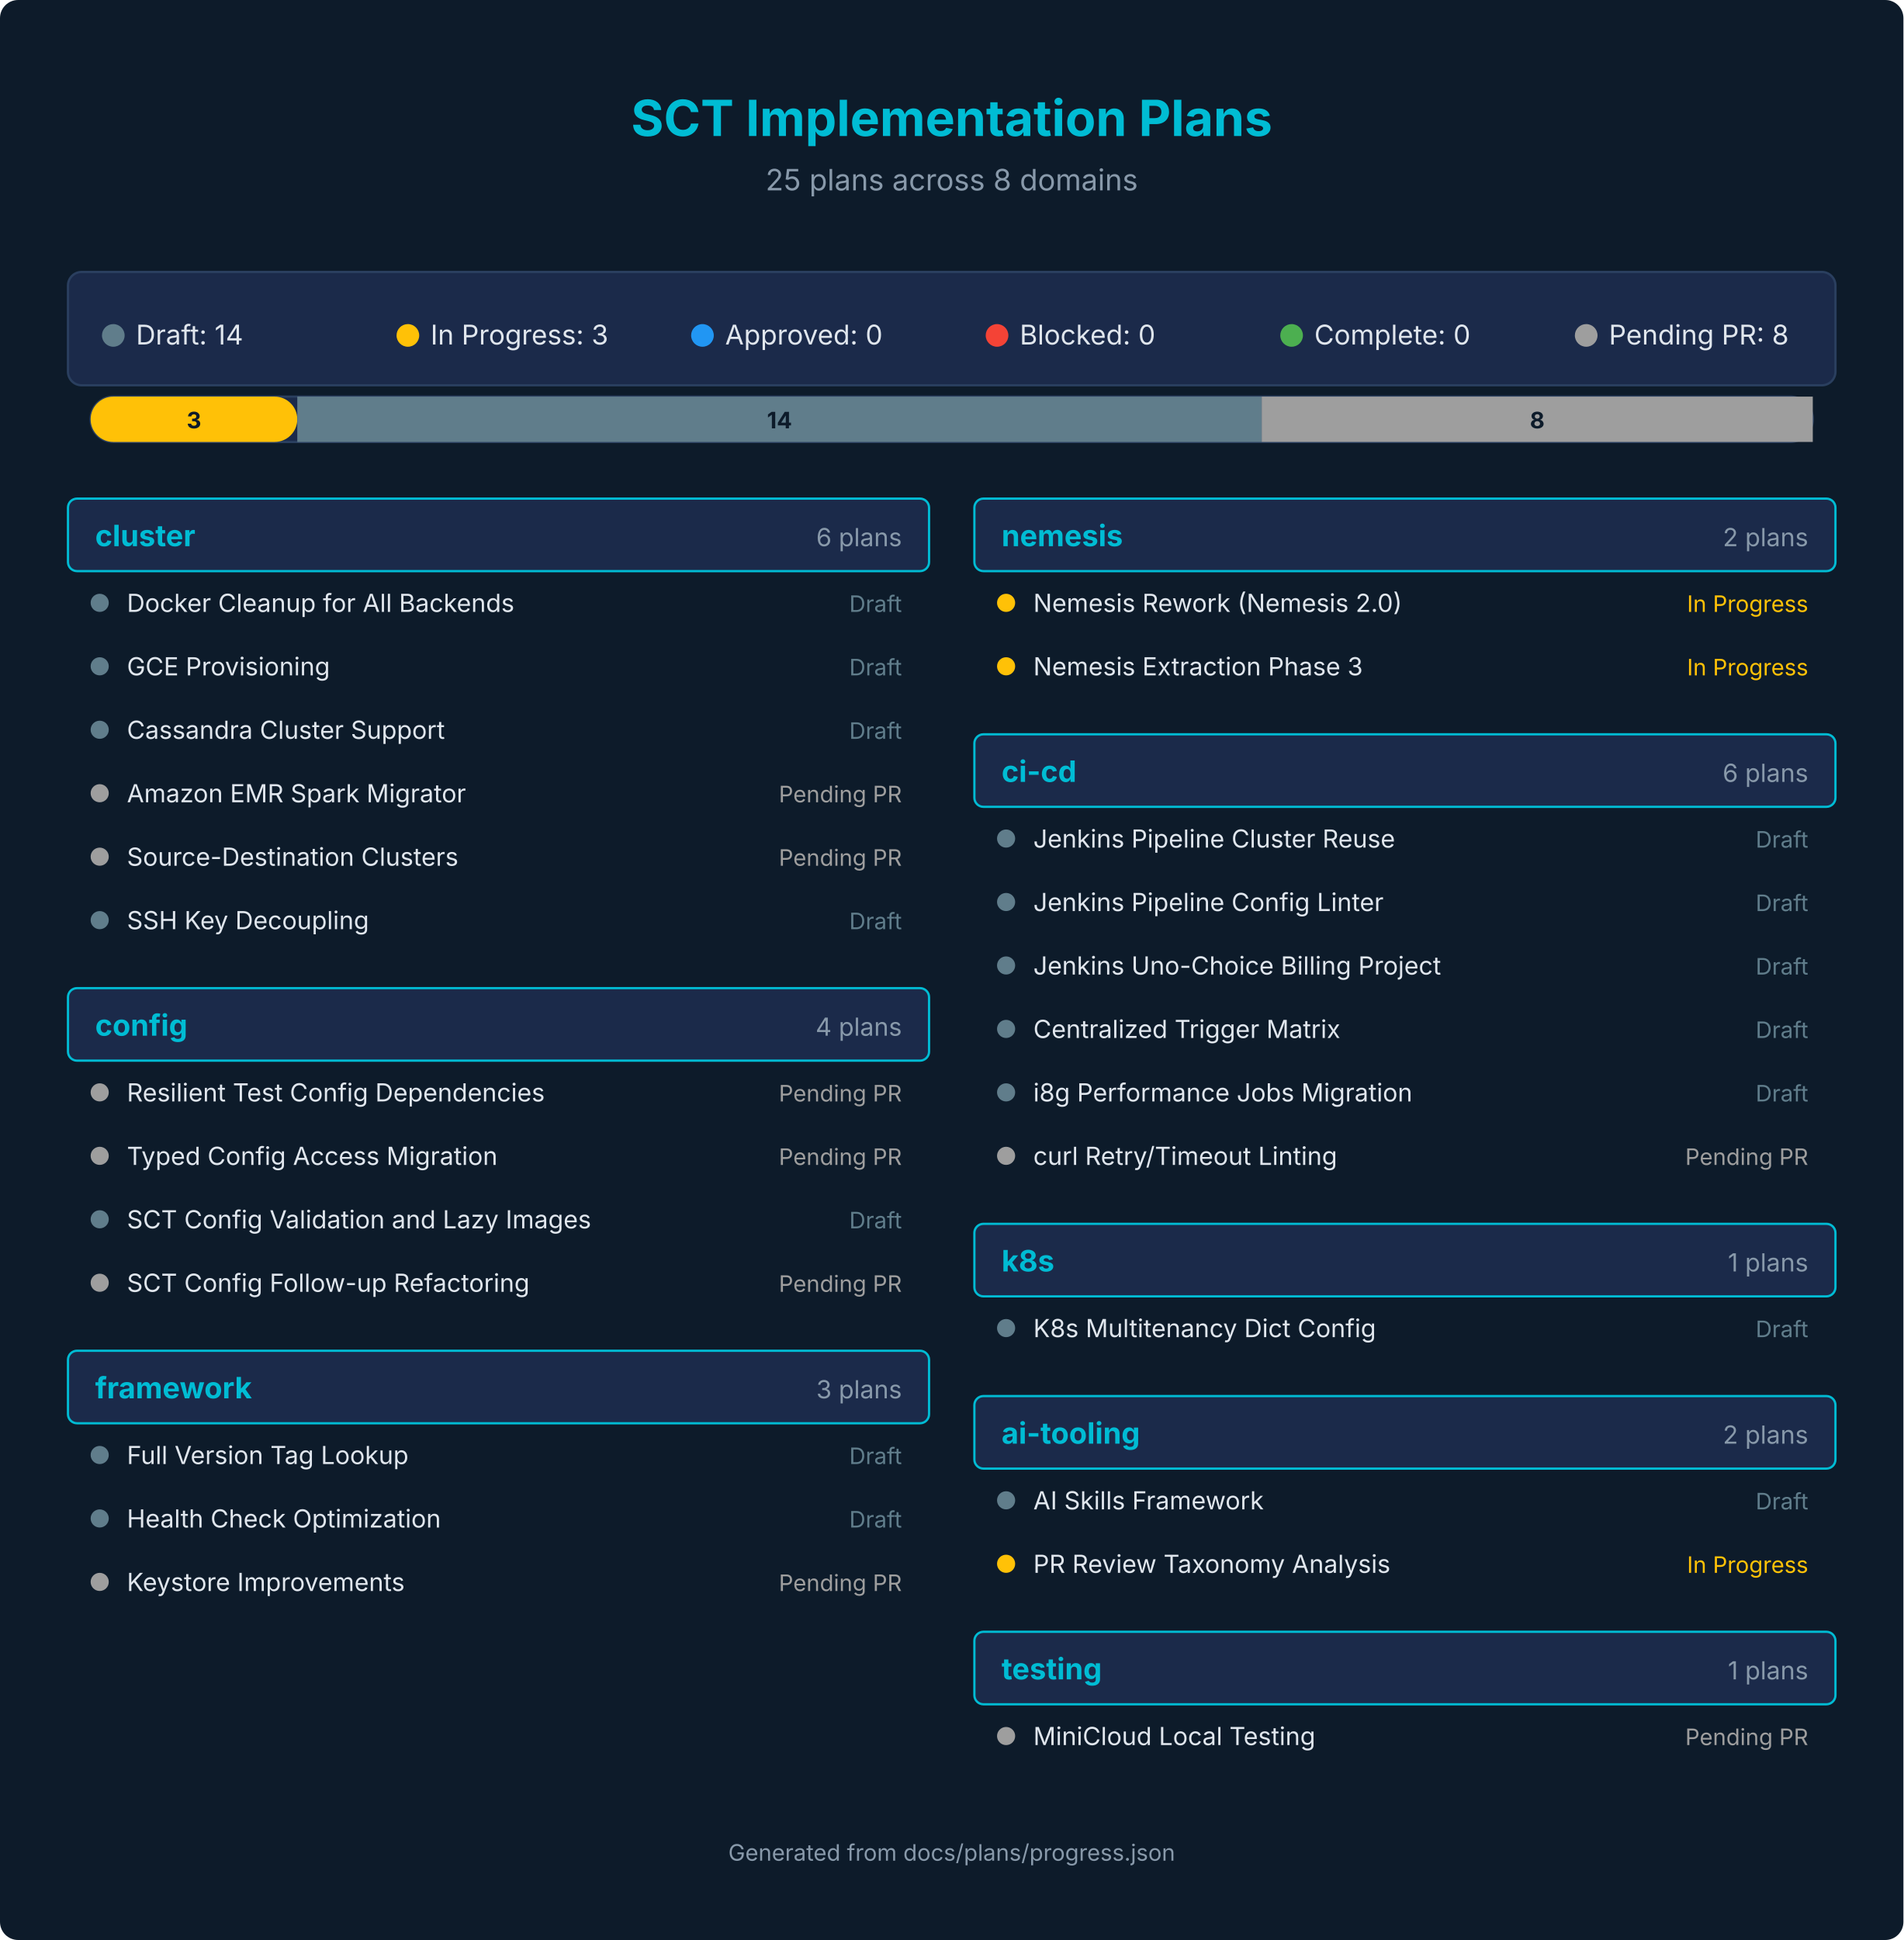
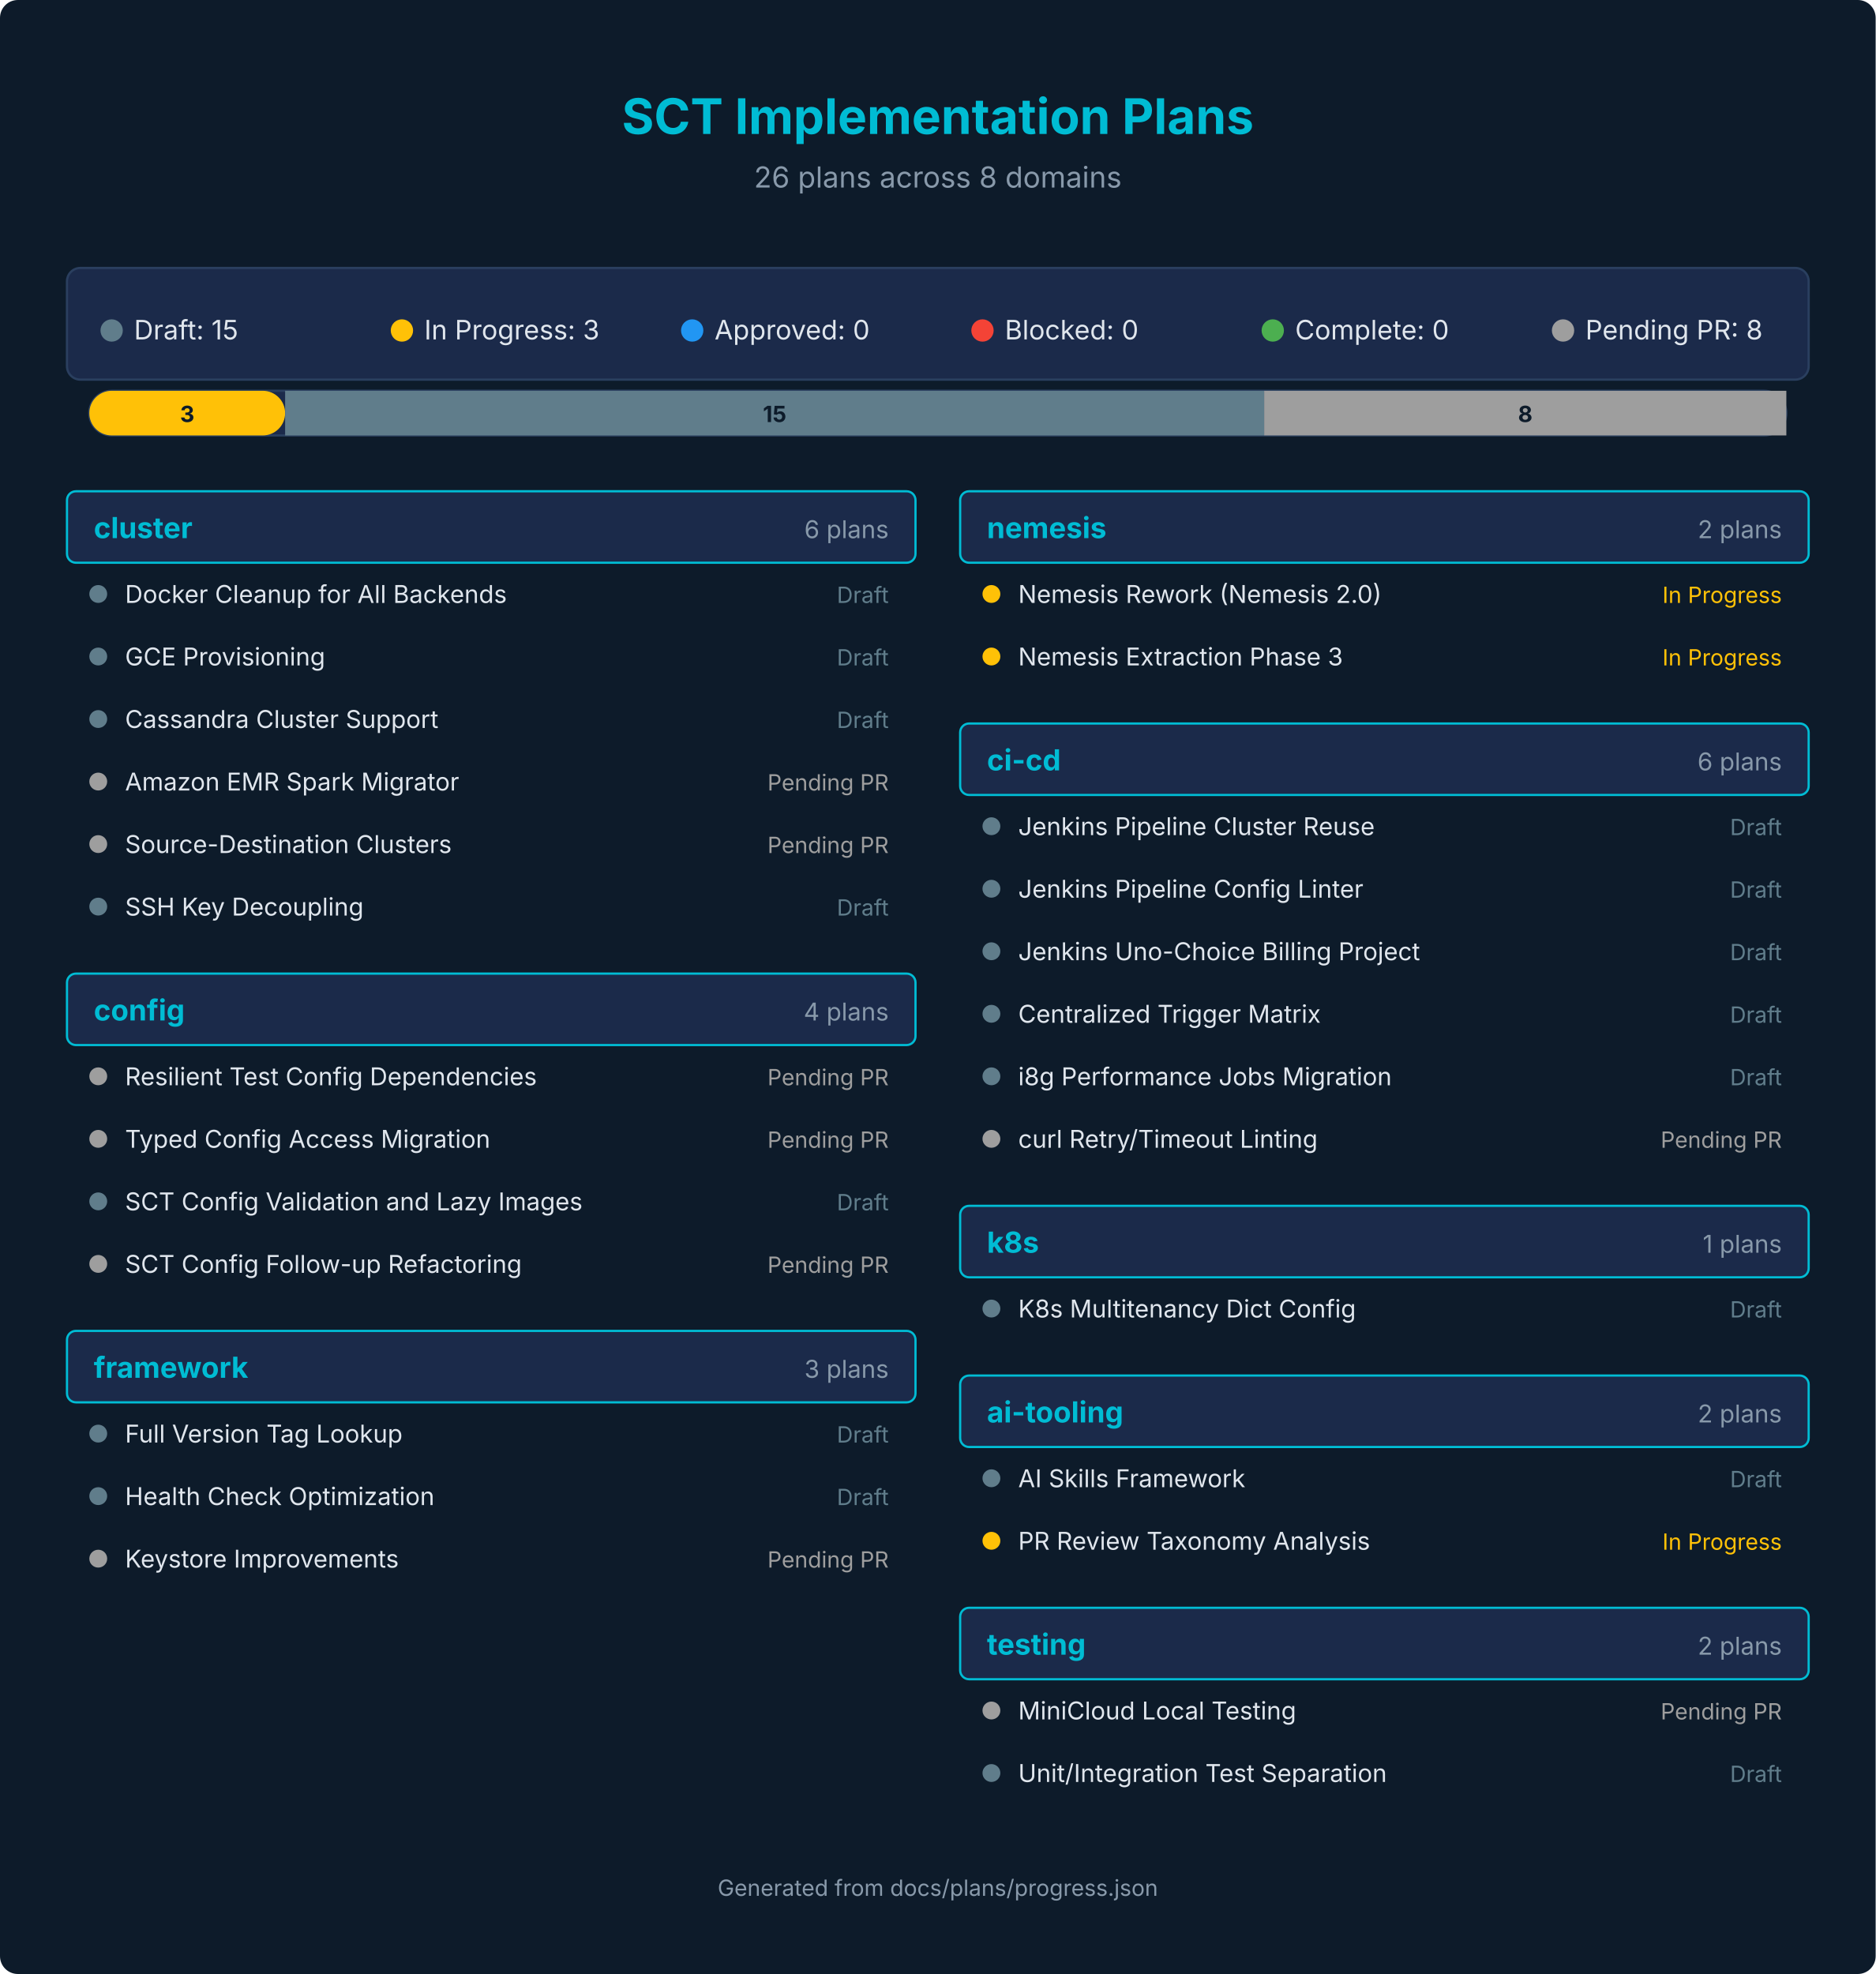
- <svg xmlns="http://www.w3.org/2000/svg" width="840" height="856" viewBox="0 0 840 856">
-   <rect width="840" height="856" fill="#0D1B2A" rx="8" />
+ <svg xmlns="http://www.w3.org/2000/svg" width="840" height="884" viewBox="0 0 840 884">
+   <rect width="840" height="884" fill="#0D1B2A" rx="8" />
  <text x="420" y="60" text-anchor="middle" font-family="system-ui, -apple-system, sans-serif" font-size="22" font-weight="bold" fill="#00BCD4">SCT Implementation Plans</text>
-   <text x="420" y="84" text-anchor="middle" font-family="system-ui, -apple-system, sans-serif" font-size="13" fill="#8899AA">25 plans across 8 domains</text>
+   <text x="420" y="84" text-anchor="middle" font-family="system-ui, -apple-system, sans-serif" font-size="13" fill="#8899AA">26 plans across 8 domains</text>
  <rect x="30" y="120" width="780" height="50" rx="6" fill="#1B2A4A" stroke="#2A3F5F" stroke-width="1" />
  <circle cx="50" cy="148" r="5" fill="#607D8B" />
-   <text x="60" y="152" font-family="system-ui, -apple-system, sans-serif" font-size="12" fill="#E0E6ED">Draft: 14</text>
+   <text x="60" y="152" font-family="system-ui, -apple-system, sans-serif" font-size="12" fill="#E0E6ED">Draft: 15</text>
  <circle cx="180" cy="148" r="5" fill="#FFC107" />
  <text x="190" y="152" font-family="system-ui, -apple-system, sans-serif" font-size="12" fill="#E0E6ED">In Progress: 3</text>
  <circle cx="310" cy="148" r="5" fill="#2196F3" />
  <text x="320" y="152" font-family="system-ui, -apple-system, sans-serif" font-size="12" fill="#E0E6ED">Approved: 0</text>
  <circle cx="440" cy="148" r="5" fill="#F44336" />
  <text x="450" y="152" font-family="system-ui, -apple-system, sans-serif" font-size="12" fill="#E0E6ED">Blocked: 0</text>
  <circle cx="570" cy="148" r="5" fill="#4CAF50" />
  <text x="580" y="152" font-family="system-ui, -apple-system, sans-serif" font-size="12" fill="#E0E6ED">Complete: 0</text>
  <circle cx="700" cy="148" r="5" fill="#9E9E9E" />
  <text x="710" y="152" font-family="system-ui, -apple-system, sans-serif" font-size="12" fill="#E0E6ED">Pending PR: 8</text>
  <rect x="40" y="175" width="760" height="20" rx="10" fill="#1B2A4A" stroke="#2A3F5F" stroke-width="1" />
-   <rect x="40" y="175" width="91.2" height="20" rx="10" fill="#FFC107" />
-   <text x="85.6" y="189" text-anchor="middle" font-family="system-ui, -apple-system, sans-serif" font-size="10" font-weight="bold" fill="#0D1B2A">3</text>
-   <rect x="131.2" y="175" width="425.6" height="20" rx="0" fill="#607D8B" />
-   <text x="344.0" y="189" text-anchor="middle" font-family="system-ui, -apple-system, sans-serif" font-size="10" font-weight="bold" fill="#0D1B2A">14</text>
-   <rect x="556.8" y="175" width="243.2" height="20" rx="0" fill="#9E9E9E" />
-   <text x="678.4" y="189" text-anchor="middle" font-family="system-ui, -apple-system, sans-serif" font-size="10" font-weight="bold" fill="#0D1B2A">8</text>
+   <rect x="40" y="175" width="87.692" height="20" rx="10" fill="#FFC107" />
+   <text x="83.846" y="189" text-anchor="middle" font-family="system-ui, -apple-system, sans-serif" font-size="10" font-weight="bold" fill="#0D1B2A">3</text>
+   <rect x="127.692" y="175" width="438.462" height="20" rx="0" fill="#607D8B" />
+   <text x="346.923" y="189" text-anchor="middle" font-family="system-ui, -apple-system, sans-serif" font-size="10" font-weight="bold" fill="#0D1B2A">15</text>
+   <rect x="566.154" y="175" width="233.846" height="20" rx="0" fill="#9E9E9E" />
+   <text x="683.077" y="189" text-anchor="middle" font-family="system-ui, -apple-system, sans-serif" font-size="10" font-weight="bold" fill="#0D1B2A">8</text>
  <rect x="30" y="220" width="380" height="32" rx="4" fill="#1B2A4A" stroke="#00BCD4" stroke-width="1" />
  <text x="42" y="241" font-family="system-ui, -apple-system, sans-serif" font-size="13" font-weight="bold" fill="#00BCD4">cluster</text>
  <text x="398" y="241" text-anchor="end" font-family="system-ui, -apple-system, sans-serif" font-size="11" fill="#8899AA">6 plans</text>
  <circle cx="44" cy="266" r="4" fill="#607D8B" />
  <text x="56" y="270" font-family="system-ui, -apple-system, sans-serif" font-size="11" fill="#E0E6ED">Docker Cleanup for All Backends</text>
  <text x="398" y="270" text-anchor="end" font-family="system-ui, -apple-system, sans-serif" font-size="10" fill="#607D8B">Draft</text>
  <circle cx="44" cy="294" r="4" fill="#607D8B" />
  <text x="56" y="298" font-family="system-ui, -apple-system, sans-serif" font-size="11" fill="#E0E6ED">GCE Provisioning</text>
  <text x="398" y="298" text-anchor="end" font-family="system-ui, -apple-system, sans-serif" font-size="10" fill="#607D8B">Draft</text>
  <circle cx="44" cy="322" r="4" fill="#607D8B" />
  <text x="56" y="326" font-family="system-ui, -apple-system, sans-serif" font-size="11" fill="#E0E6ED">Cassandra Cluster Support</text>
  <text x="398" y="326" text-anchor="end" font-family="system-ui, -apple-system, sans-serif" font-size="10" fill="#607D8B">Draft</text>
  <circle cx="44" cy="350" r="4" fill="#9E9E9E" />
  <text x="56" y="354" font-family="system-ui, -apple-system, sans-serif" font-size="11" fill="#E0E6ED">Amazon EMR Spark Migrator</text>
  <text x="398" y="354" text-anchor="end" font-family="system-ui, -apple-system, sans-serif" font-size="10" fill="#9E9E9E">Pending PR</text>
  <circle cx="44" cy="378" r="4" fill="#9E9E9E" />
  <text x="56" y="382" font-family="system-ui, -apple-system, sans-serif" font-size="11" fill="#E0E6ED">Source-Destination Clusters</text>
  <text x="398" y="382" text-anchor="end" font-family="system-ui, -apple-system, sans-serif" font-size="10" fill="#9E9E9E">Pending PR</text>
  <circle cx="44" cy="406" r="4" fill="#607D8B" />
  <text x="56" y="410" font-family="system-ui, -apple-system, sans-serif" font-size="11" fill="#E0E6ED">SSH Key Decoupling</text>
  <text x="398" y="410" text-anchor="end" font-family="system-ui, -apple-system, sans-serif" font-size="10" fill="#607D8B">Draft</text>
  <rect x="30" y="436" width="380" height="32" rx="4" fill="#1B2A4A" stroke="#00BCD4" stroke-width="1" />
  <text x="42" y="457" font-family="system-ui, -apple-system, sans-serif" font-size="13" font-weight="bold" fill="#00BCD4">config</text>
  <text x="398" y="457" text-anchor="end" font-family="system-ui, -apple-system, sans-serif" font-size="11" fill="#8899AA">4 plans</text>
  <circle cx="44" cy="482" r="4" fill="#9E9E9E" />
  <text x="56" y="486" font-family="system-ui, -apple-system, sans-serif" font-size="11" fill="#E0E6ED">Resilient Test Config Dependencies</text>
  <text x="398" y="486" text-anchor="end" font-family="system-ui, -apple-system, sans-serif" font-size="10" fill="#9E9E9E">Pending PR</text>
  <circle cx="44" cy="510" r="4" fill="#9E9E9E" />
  <text x="56" y="514" font-family="system-ui, -apple-system, sans-serif" font-size="11" fill="#E0E6ED">Typed Config Access Migration</text>
  <text x="398" y="514" text-anchor="end" font-family="system-ui, -apple-system, sans-serif" font-size="10" fill="#9E9E9E">Pending PR</text>
  <circle cx="44" cy="538" r="4" fill="#607D8B" />
  <text x="56" y="542" font-family="system-ui, -apple-system, sans-serif" font-size="11" fill="#E0E6ED">SCT Config Validation and Lazy Images</text>
  <text x="398" y="542" text-anchor="end" font-family="system-ui, -apple-system, sans-serif" font-size="10" fill="#607D8B">Draft</text>
  <circle cx="44" cy="566" r="4" fill="#9E9E9E" />
  <text x="56" y="570" font-family="system-ui, -apple-system, sans-serif" font-size="11" fill="#E0E6ED">SCT Config Follow-up Refactoring</text>
  <text x="398" y="570" text-anchor="end" font-family="system-ui, -apple-system, sans-serif" font-size="10" fill="#9E9E9E">Pending PR</text>
  <rect x="30" y="596" width="380" height="32" rx="4" fill="#1B2A4A" stroke="#00BCD4" stroke-width="1" />
  <text x="42" y="617" font-family="system-ui, -apple-system, sans-serif" font-size="13" font-weight="bold" fill="#00BCD4">framework</text>
  <text x="398" y="617" text-anchor="end" font-family="system-ui, -apple-system, sans-serif" font-size="11" fill="#8899AA">3 plans</text>
  <circle cx="44" cy="642" r="4" fill="#607D8B" />
  <text x="56" y="646" font-family="system-ui, -apple-system, sans-serif" font-size="11" fill="#E0E6ED">Full Version Tag Lookup</text>
  <text x="398" y="646" text-anchor="end" font-family="system-ui, -apple-system, sans-serif" font-size="10" fill="#607D8B">Draft</text>
  <circle cx="44" cy="670" r="4" fill="#607D8B" />
  <text x="56" y="674" font-family="system-ui, -apple-system, sans-serif" font-size="11" fill="#E0E6ED">Health Check Optimization</text>
  <text x="398" y="674" text-anchor="end" font-family="system-ui, -apple-system, sans-serif" font-size="10" fill="#607D8B">Draft</text>
  <circle cx="44" cy="698" r="4" fill="#9E9E9E" />
  <text x="56" y="702" font-family="system-ui, -apple-system, sans-serif" font-size="11" fill="#E0E6ED">Keystore Improvements</text>
  <text x="398" y="702" text-anchor="end" font-family="system-ui, -apple-system, sans-serif" font-size="10" fill="#9E9E9E">Pending PR</text>
  <rect x="430" y="220" width="380" height="32" rx="4" fill="#1B2A4A" stroke="#00BCD4" stroke-width="1" />
  <text x="442" y="241" font-family="system-ui, -apple-system, sans-serif" font-size="13" font-weight="bold" fill="#00BCD4">nemesis</text>
  <text x="798" y="241" text-anchor="end" font-family="system-ui, -apple-system, sans-serif" font-size="11" fill="#8899AA">2 plans</text>
  <circle cx="444" cy="266" r="4" fill="#FFC107" />
  <text x="456" y="270" font-family="system-ui, -apple-system, sans-serif" font-size="11" fill="#E0E6ED">Nemesis Rework (Nemesis 2.0)</text>
  <text x="798" y="270" text-anchor="end" font-family="system-ui, -apple-system, sans-serif" font-size="10" fill="#FFC107">In Progress</text>
  <circle cx="444" cy="294" r="4" fill="#FFC107" />
  <text x="456" y="298" font-family="system-ui, -apple-system, sans-serif" font-size="11" fill="#E0E6ED">Nemesis Extraction Phase 3</text>
  <text x="798" y="298" text-anchor="end" font-family="system-ui, -apple-system, sans-serif" font-size="10" fill="#FFC107">In Progress</text>
  <rect x="430" y="324" width="380" height="32" rx="4" fill="#1B2A4A" stroke="#00BCD4" stroke-width="1" />
  <text x="442" y="345" font-family="system-ui, -apple-system, sans-serif" font-size="13" font-weight="bold" fill="#00BCD4">ci-cd</text>
  <text x="798" y="345" text-anchor="end" font-family="system-ui, -apple-system, sans-serif" font-size="11" fill="#8899AA">6 plans</text>
  <circle cx="444" cy="370" r="4" fill="#607D8B" />
  <text x="456" y="374" font-family="system-ui, -apple-system, sans-serif" font-size="11" fill="#E0E6ED">Jenkins Pipeline Cluster Reuse</text>
  <text x="798" y="374" text-anchor="end" font-family="system-ui, -apple-system, sans-serif" font-size="10" fill="#607D8B">Draft</text>
  <circle cx="444" cy="398" r="4" fill="#607D8B" />
  <text x="456" y="402" font-family="system-ui, -apple-system, sans-serif" font-size="11" fill="#E0E6ED">Jenkins Pipeline Config Linter</text>
  <text x="798" y="402" text-anchor="end" font-family="system-ui, -apple-system, sans-serif" font-size="10" fill="#607D8B">Draft</text>
  <circle cx="444" cy="426" r="4" fill="#607D8B" />
  <text x="456" y="430" font-family="system-ui, -apple-system, sans-serif" font-size="11" fill="#E0E6ED">Jenkins Uno-Choice Billing Project</text>
  <text x="798" y="430" text-anchor="end" font-family="system-ui, -apple-system, sans-serif" font-size="10" fill="#607D8B">Draft</text>
  <circle cx="444" cy="454" r="4" fill="#607D8B" />
  <text x="456" y="458" font-family="system-ui, -apple-system, sans-serif" font-size="11" fill="#E0E6ED">Centralized Trigger Matrix</text>
  <text x="798" y="458" text-anchor="end" font-family="system-ui, -apple-system, sans-serif" font-size="10" fill="#607D8B">Draft</text>
  <circle cx="444" cy="482" r="4" fill="#607D8B" />
  <text x="456" y="486" font-family="system-ui, -apple-system, sans-serif" font-size="11" fill="#E0E6ED">i8g Performance Jobs Migration</text>
  <text x="798" y="486" text-anchor="end" font-family="system-ui, -apple-system, sans-serif" font-size="10" fill="#607D8B">Draft</text>
  <circle cx="444" cy="510" r="4" fill="#9E9E9E" />
  <text x="456" y="514" font-family="system-ui, -apple-system, sans-serif" font-size="11" fill="#E0E6ED">curl Retry/Timeout Linting</text>
  <text x="798" y="514" text-anchor="end" font-family="system-ui, -apple-system, sans-serif" font-size="10" fill="#9E9E9E">Pending PR</text>
  <rect x="430" y="540" width="380" height="32" rx="4" fill="#1B2A4A" stroke="#00BCD4" stroke-width="1" />
  <text x="442" y="561" font-family="system-ui, -apple-system, sans-serif" font-size="13" font-weight="bold" fill="#00BCD4">k8s</text>
  <text x="798" y="561" text-anchor="end" font-family="system-ui, -apple-system, sans-serif" font-size="11" fill="#8899AA">1 plans</text>
  <circle cx="444" cy="586" r="4" fill="#607D8B" />
  <text x="456" y="590" font-family="system-ui, -apple-system, sans-serif" font-size="11" fill="#E0E6ED">K8s Multitenancy Dict Config</text>
  <text x="798" y="590" text-anchor="end" font-family="system-ui, -apple-system, sans-serif" font-size="10" fill="#607D8B">Draft</text>
  <rect x="430" y="616" width="380" height="32" rx="4" fill="#1B2A4A" stroke="#00BCD4" stroke-width="1" />
  <text x="442" y="637" font-family="system-ui, -apple-system, sans-serif" font-size="13" font-weight="bold" fill="#00BCD4">ai-tooling</text>
  <text x="798" y="637" text-anchor="end" font-family="system-ui, -apple-system, sans-serif" font-size="11" fill="#8899AA">2 plans</text>
  <circle cx="444" cy="662" r="4" fill="#607D8B" />
  <text x="456" y="666" font-family="system-ui, -apple-system, sans-serif" font-size="11" fill="#E0E6ED">AI Skills Framework</text>
  <text x="798" y="666" text-anchor="end" font-family="system-ui, -apple-system, sans-serif" font-size="10" fill="#607D8B">Draft</text>
  <circle cx="444" cy="690" r="4" fill="#FFC107" />
  <text x="456" y="694" font-family="system-ui, -apple-system, sans-serif" font-size="11" fill="#E0E6ED">PR Review Taxonomy Analysis</text>
  <text x="798" y="694" text-anchor="end" font-family="system-ui, -apple-system, sans-serif" font-size="10" fill="#FFC107">In Progress</text>
  <rect x="430" y="720" width="380" height="32" rx="4" fill="#1B2A4A" stroke="#00BCD4" stroke-width="1" />
  <text x="442" y="741" font-family="system-ui, -apple-system, sans-serif" font-size="13" font-weight="bold" fill="#00BCD4">testing</text>
-   <text x="798" y="741" text-anchor="end" font-family="system-ui, -apple-system, sans-serif" font-size="11" fill="#8899AA">1 plans</text>
+   <text x="798" y="741" text-anchor="end" font-family="system-ui, -apple-system, sans-serif" font-size="11" fill="#8899AA">2 plans</text>
  <circle cx="444" cy="766" r="4" fill="#9E9E9E" />
  <text x="456" y="770" font-family="system-ui, -apple-system, sans-serif" font-size="11" fill="#E0E6ED">MiniCloud Local Testing</text>
  <text x="798" y="770" text-anchor="end" font-family="system-ui, -apple-system, sans-serif" font-size="10" fill="#9E9E9E">Pending PR</text>
-   <text x="420" y="821" text-anchor="middle" font-family="system-ui, -apple-system, sans-serif" font-size="10" fill="#8899AA">Generated from docs/plans/progress.json</text>
+   <circle cx="444" cy="794" r="4" fill="#607D8B" />
+   <text x="456" y="798" font-family="system-ui, -apple-system, sans-serif" font-size="11" fill="#E0E6ED">Unit/Integration Test Separation</text>
+   <text x="798" y="798" text-anchor="end" font-family="system-ui, -apple-system, sans-serif" font-size="10" fill="#607D8B">Draft</text>
+   <text x="420" y="849" text-anchor="middle" font-family="system-ui, -apple-system, sans-serif" font-size="10" fill="#8899AA">Generated from docs/plans/progress.json</text>
</svg>
